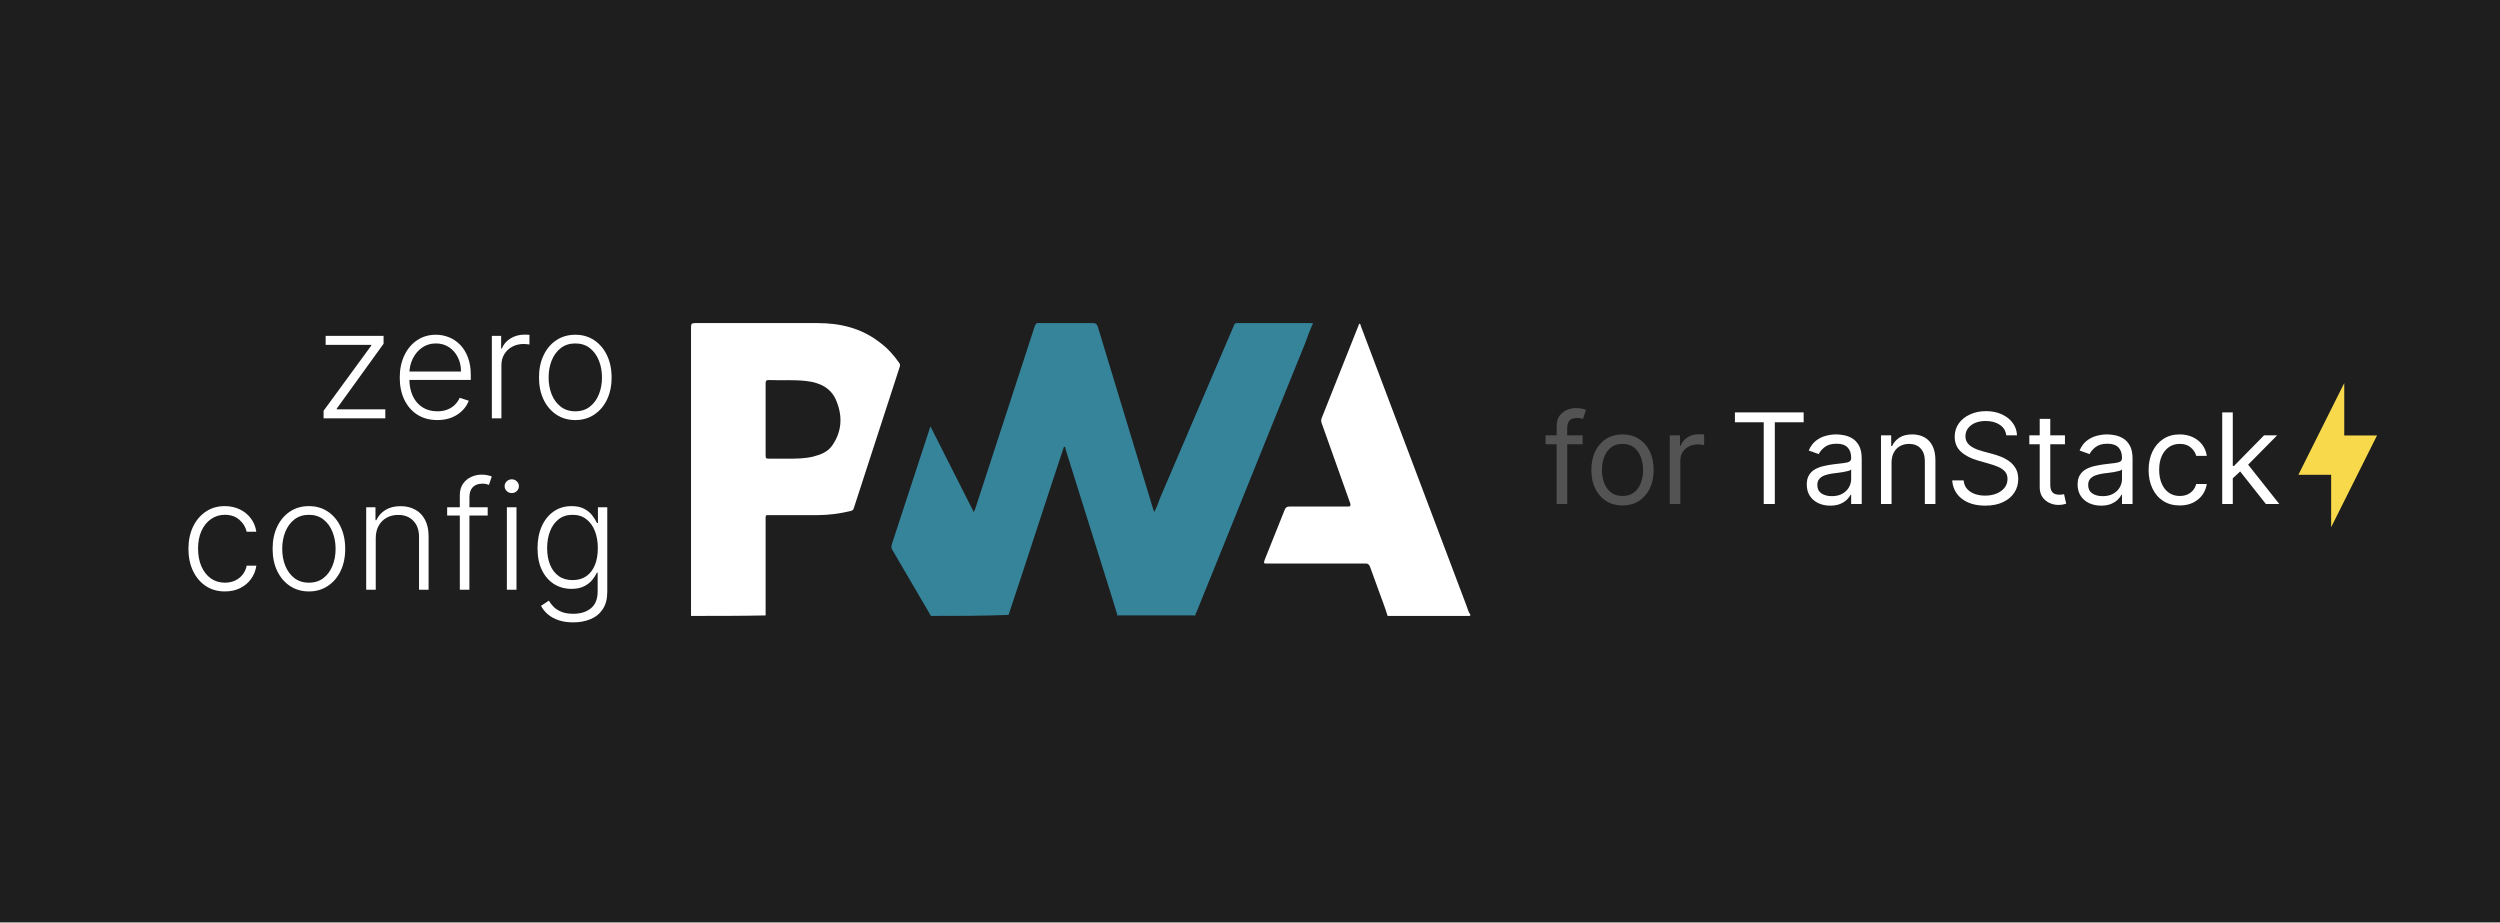
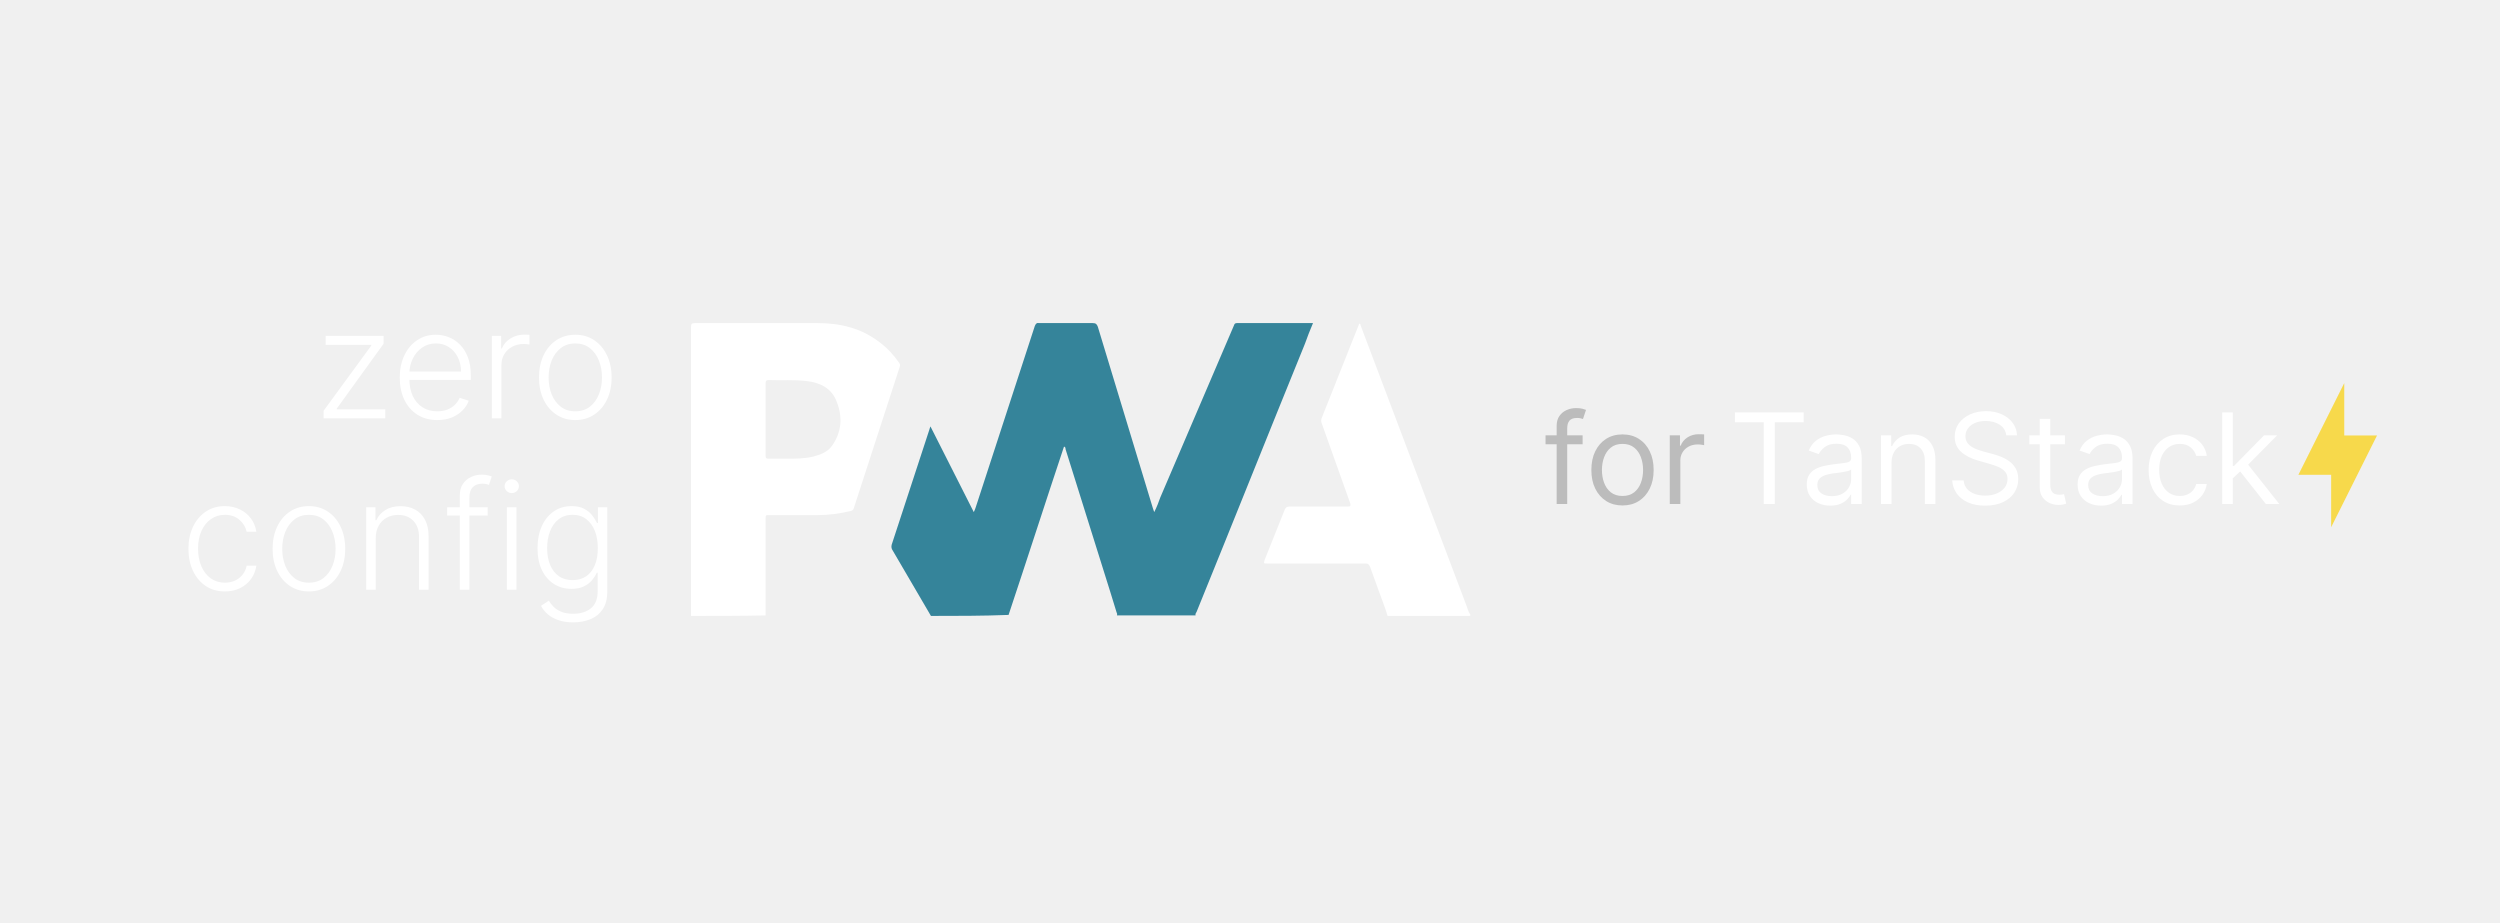
<svg xmlns="http://www.w3.org/2000/svg" width="496" height="183" viewBox="0 0 496 183" fill="none">
-   <rect width="496" height="183" fill="#1E1E1E" />
+   <rect width="496" height="183" fill="transparent" />
  <path d="M184.7 122.2C182.2 117.9 179.6 113.5 177.1 109.2C176.9 108.9 176.8 108.6 176.9 108.1C179.4 100.5 181.9 92.8 184.4 85.2C184.4 85.1 184.5 84.9 184.6 84.6C187.5 90.3 190.3 95.9 193.2 101.6C193.4 101.2 193.5 100.9 193.6 100.6C197.5 88.6 201.4 76.7 205.3 64.7C205.5 64.2 205.7 64 206.2 64.1C209.7 64.1 213.2 64.1 216.8 64.1C217.4 64.1 217.6 64.3 217.8 64.8C221.4 76.7 225 88.5 228.6 100.4C228.7 100.7 228.8 101.1 229 101.6C229.5 100.6 229.9 99.6 230.2 98.7C235.1 87.3 239.9 76 244.8 64.6C244.9 64.3 245 64.1 245.4 64.1C250.4 64.1 255.4 64.1 260.3 64.1C260.3 64.1 260.4 64.1 260.5 64.1C259.9 65.5 259.4 66.8 258.9 68.2C251.7 85.9 244.6 103.7 237.4 121.4C237.3 121.6 237.1 121.8 237.2 122.1C232 122.1 226.8 122.1 221.6 122.1C221.7 121.9 221.6 121.6 221.5 121.4C221.1 120.1 220.7 118.8 220.3 117.5C217.3 108 214.4 98.6 211.4 89.1C211.4 88.9 211.4 88.7 211.1 88.6C207.4 99.7 203.8 110.9 200.1 122C194.9 122.2 189.8 122.2 184.7 122.2Z" fill="#35849A" />
  <path d="M137.1 122.2C137.1 103.1 137.1 84 137.1 64.9C137.1 64.3 137.2 64.1 137.9 64.1C146 64.1 154.1 64.1 162.2 64.1C166.7 64.1 170.9 65.1 174.5 67.9C176 69 177.3 70.4 178.4 72C178.6 72.3 178.6 72.5 178.5 72.8C175.5 82.1 172.4 91.5 169.4 100.8C169.3 101.2 169.1 101.3 168.7 101.4C166.6 101.9 164.4 102.2 162.2 102.2C158.9 102.2 155.7 102.2 152.4 102.2C152 102.2 151.9 102.2 151.9 102.7C151.9 109.1 151.9 115.6 151.9 122V122.1C147 122.2 142 122.2 137.1 122.2ZM151.9 83.1C151.9 85.5 151.9 87.9 151.9 90.4C151.9 90.9 152 91 152.5 91C153.7 91 155 91 156.2 91C157.9 91 159.6 91 161.3 90.6C162.8 90.2 164.2 89.7 165.1 88.4C167 85.7 167.2 82.7 166 79.7C165 77 162.7 75.9 160 75.6C157.5 75.3 155 75.5 152.5 75.4C152 75.4 151.9 75.6 151.9 76C151.9 78.4 151.9 80.8 151.9 83.1Z" fill="white" />
  <path d="M275.3 122.2C274.8 120.5 274.1 118.8 273.5 117.1C272.9 115.5 272.4 114 271.8 112.4C271.6 112 271.4 111.8 271 111.8C264.5 111.8 258 111.8 251.4 111.8C250.7 111.8 250.7 111.8 250.9 111.1C252.2 107.8 253.6 104.4 254.9 101.1C255.1 100.7 255.3 100.5 255.8 100.5C259.7 100.5 263.5 100.5 267.4 100.5C267.9 100.5 268 100.4 267.9 99.9C266 94.6 264.1 89.2 262.2 83.9C262.1 83.6 262.1 83.3 262.2 83C264.7 76.8 267.1 70.6 269.6 64.4C269.6 64.3 269.7 64.3 269.7 64.2C270 64.3 269.9 64.5 270 64.7C277 83.2 284 101.8 291 120.3C291.2 120.8 291.3 121.4 291.7 121.9C291.7 122 291.8 122.2 291.5 122.2C291 122.2 290.5 122.2 290 122.2C285 122.2 280.2 122.2 275.3 122.2Z" fill="white" />
  <path d="M462.5 94.2H456L465.1 76V86.4H471.6L462.5 104.6V94.2Z" fill="#F7D94B" />
  <path d="M313.99 86.364V88.139H306.639V86.364H313.99ZM308.841 100V84.481C308.841 83.7 309.024 83.049 309.391 82.528C309.758 82.008 310.235 81.617 310.821 81.356C311.407 81.096 312.025 80.966 312.676 80.966C313.191 80.966 313.611 81.007 313.937 81.09C314.262 81.173 314.505 81.25 314.665 81.321L314.061 83.132C313.955 83.097 313.807 83.052 313.617 82.999C313.434 82.946 313.191 82.919 312.889 82.919C312.197 82.919 311.697 83.094 311.389 83.443C311.087 83.792 310.936 84.304 310.936 84.979V100H308.841ZM321.905 100.284C320.674 100.284 319.593 99.991 318.664 99.405C317.741 98.819 317.019 97.999 316.498 96.946C315.983 95.892 315.726 94.662 315.726 93.253C315.726 91.832 315.983 90.592 316.498 89.533C317.019 88.474 317.741 87.651 318.664 87.065C319.593 86.479 320.674 86.186 321.905 86.186C323.136 86.186 324.213 86.479 325.136 87.065C326.065 87.651 326.787 88.474 327.302 89.533C327.823 90.592 328.084 91.832 328.084 93.253C328.084 94.662 327.823 95.892 327.302 96.946C326.787 97.999 326.065 98.819 325.136 99.405C324.213 99.991 323.136 100.284 321.905 100.284ZM321.905 98.402C322.84 98.402 323.609 98.162 324.213 97.683C324.817 97.204 325.263 96.573 325.553 95.792C325.843 95.011 325.988 94.164 325.988 93.253C325.988 92.341 325.843 91.492 325.553 90.705C325.263 89.918 324.817 89.281 324.213 88.796C323.609 88.311 322.84 88.068 321.905 88.068C320.97 88.068 320.2 88.311 319.596 88.796C318.993 89.281 318.546 89.918 318.256 90.705C317.966 91.492 317.821 92.341 317.821 93.253C317.821 94.164 317.966 95.011 318.256 95.792C318.546 96.573 318.993 97.204 319.596 97.683C320.2 98.162 320.97 98.402 321.905 98.402ZM331.282 100V86.364H333.306V88.423H333.448C333.697 87.749 334.146 87.201 334.797 86.781C335.449 86.361 336.182 86.151 336.999 86.151C337.153 86.151 337.345 86.153 337.576 86.159C337.807 86.165 337.982 86.174 338.1 86.186V88.317C338.029 88.299 337.866 88.272 337.612 88.237C337.363 88.195 337.1 88.175 336.822 88.175C336.159 88.175 335.567 88.314 335.046 88.592C334.531 88.864 334.123 89.243 333.821 89.728C333.525 90.208 333.377 90.755 333.377 91.371V100H331.282Z" fill="#888888" fill-opacity="0.5" />
  <path d="M344.207 83.771V81.818H357.844V83.771H352.126V100H349.925V83.771H344.207ZM363.115 100.32C362.251 100.32 361.467 100.157 360.762 99.831C360.058 99.5 359.499 99.023 359.084 98.402C358.67 97.775 358.463 97.017 358.463 96.129C358.463 95.348 358.617 94.715 358.925 94.229C359.232 93.738 359.644 93.353 360.159 93.075C360.674 92.797 361.242 92.59 361.863 92.454C362.491 92.312 363.121 92.199 363.754 92.117C364.583 92.01 365.255 91.93 365.769 91.877C366.29 91.818 366.669 91.72 366.906 91.584C367.148 91.448 367.27 91.211 367.27 90.874V90.803C367.27 89.927 367.03 89.246 366.551 88.761C366.077 88.275 365.358 88.033 364.393 88.033C363.393 88.033 362.609 88.252 362.041 88.69C361.473 89.128 361.073 89.595 360.842 90.092L358.854 89.382C359.209 88.553 359.682 87.908 360.274 87.447C360.872 86.979 361.523 86.654 362.227 86.47C362.937 86.281 363.636 86.186 364.322 86.186C364.76 86.186 365.263 86.239 365.832 86.346C366.406 86.447 366.959 86.657 367.492 86.976C368.03 87.296 368.477 87.778 368.832 88.423C369.187 89.068 369.365 89.933 369.365 91.016V100H367.27V98.153H367.163C367.021 98.449 366.784 98.766 366.453 99.103C366.122 99.441 365.681 99.728 365.13 99.965C364.58 100.201 363.908 100.32 363.115 100.32ZM363.435 98.438C364.263 98.438 364.962 98.275 365.53 97.949C366.104 97.624 366.536 97.204 366.826 96.689C367.122 96.174 367.27 95.632 367.27 95.064V93.146C367.181 93.253 366.986 93.35 366.684 93.439C366.388 93.522 366.045 93.596 365.654 93.661C365.269 93.72 364.893 93.774 364.527 93.821C364.166 93.862 363.873 93.898 363.648 93.928C363.103 93.999 362.594 94.114 362.121 94.274C361.653 94.428 361.274 94.662 360.984 94.975C360.7 95.283 360.558 95.703 360.558 96.236C360.558 96.964 360.827 97.514 361.366 97.887C361.911 98.254 362.6 98.438 363.435 98.438ZM375.284 91.797V100H373.189V86.364H375.213V88.494H375.391C375.71 87.802 376.196 87.246 376.847 86.825C377.498 86.399 378.338 86.186 379.368 86.186C380.291 86.186 381.099 86.376 381.792 86.754C382.484 87.127 383.023 87.695 383.407 88.459C383.792 89.216 383.985 90.175 383.985 91.335V100H381.889V91.477C381.889 90.406 381.611 89.572 381.055 88.974C380.499 88.37 379.735 88.068 378.764 88.068C378.096 88.068 377.498 88.213 376.971 88.503C376.45 88.793 376.039 89.216 375.737 89.773C375.435 90.329 375.284 91.004 375.284 91.797ZM398.04 86.364C397.934 85.464 397.502 84.766 396.744 84.269C395.987 83.771 395.057 83.523 393.957 83.523C393.152 83.523 392.447 83.653 391.844 83.913C391.246 84.174 390.778 84.532 390.441 84.988C390.11 85.443 389.944 85.961 389.944 86.541C389.944 87.026 390.059 87.444 390.29 87.793C390.527 88.136 390.829 88.423 391.196 88.654C391.563 88.879 391.947 89.066 392.35 89.213C392.752 89.356 393.122 89.471 393.459 89.56L395.306 90.057C395.78 90.181 396.306 90.353 396.886 90.572C397.472 90.791 398.032 91.09 398.564 91.468C399.103 91.841 399.547 92.321 399.896 92.907C400.245 93.493 400.42 94.212 400.42 95.064C400.42 96.046 400.162 96.934 399.647 97.727C399.138 98.52 398.393 99.151 397.41 99.618C396.434 100.086 395.247 100.32 393.85 100.32C392.548 100.32 391.42 100.109 390.468 99.689C389.521 99.269 388.775 98.683 388.23 97.931C387.692 97.18 387.387 96.307 387.316 95.312H389.589C389.648 95.999 389.879 96.567 390.281 97.017C390.69 97.461 391.204 97.792 391.826 98.011C392.453 98.224 393.128 98.331 393.85 98.331C394.69 98.331 395.445 98.195 396.114 97.923C396.783 97.644 397.312 97.26 397.703 96.769C398.094 96.271 398.289 95.691 398.289 95.028C398.289 94.425 398.12 93.933 397.783 93.555C397.446 93.176 397.002 92.868 396.451 92.631C395.901 92.395 395.306 92.188 394.667 92.01L392.43 91.371C391.009 90.962 389.885 90.379 389.056 89.622C388.227 88.864 387.813 87.873 387.813 86.648C387.813 85.63 388.088 84.742 388.639 83.984C389.195 83.221 389.941 82.629 390.876 82.209C391.817 81.783 392.868 81.57 394.028 81.57C395.199 81.57 396.241 81.78 397.153 82.2C398.064 82.614 398.786 83.182 399.319 83.904C399.857 84.626 400.141 85.446 400.171 86.364H398.04ZM409.686 86.364V88.139H402.619V86.364H409.686ZM404.679 83.097H406.774V96.094C406.774 96.686 406.86 97.129 407.031 97.425C407.209 97.715 407.434 97.911 407.706 98.011C407.984 98.106 408.277 98.153 408.585 98.153C408.816 98.153 409.005 98.142 409.153 98.118C409.301 98.088 409.42 98.065 409.508 98.047L409.934 99.929C409.792 99.982 409.594 100.036 409.34 100.089C409.085 100.148 408.763 100.178 408.372 100.178C407.78 100.178 407.2 100.05 406.632 99.796C406.07 99.541 405.602 99.154 405.229 98.633C404.862 98.112 404.679 97.455 404.679 96.662V83.097ZM416.85 100.32C415.986 100.32 415.202 100.157 414.498 99.831C413.793 99.5 413.234 99.023 412.82 98.402C412.405 97.775 412.198 97.017 412.198 96.129C412.198 95.348 412.352 94.715 412.66 94.229C412.968 93.738 413.379 93.353 413.894 93.075C414.409 92.797 414.977 92.59 415.599 92.454C416.226 92.312 416.856 92.199 417.49 92.117C418.318 92.01 418.99 91.93 419.505 91.877C420.026 91.818 420.404 91.72 420.641 91.584C420.884 91.448 421.005 91.211 421.005 90.874V90.803C421.005 89.927 420.765 89.246 420.286 88.761C419.813 88.275 419.093 88.033 418.129 88.033C417.128 88.033 416.344 88.252 415.776 88.69C415.208 89.128 414.808 89.595 414.578 90.092L412.589 89.382C412.944 88.553 413.418 87.908 414.009 87.447C414.607 86.979 415.258 86.654 415.963 86.47C416.673 86.281 417.371 86.186 418.058 86.186C418.496 86.186 418.999 86.239 419.567 86.346C420.141 86.447 420.694 86.657 421.227 86.976C421.766 87.296 422.213 87.778 422.568 88.423C422.923 89.068 423.1 89.933 423.1 91.016V100H421.005V98.153H420.899C420.757 98.449 420.52 98.766 420.188 99.103C419.857 99.441 419.416 99.728 418.866 99.965C418.315 100.201 417.643 100.32 416.85 100.32ZM417.17 98.438C417.999 98.438 418.697 98.275 419.265 97.949C419.839 97.624 420.271 97.204 420.561 96.689C420.857 96.174 421.005 95.632 421.005 95.064V93.146C420.916 93.253 420.721 93.35 420.419 93.439C420.123 93.522 419.78 93.596 419.389 93.661C419.005 93.72 418.629 93.774 418.262 93.821C417.901 93.862 417.608 93.898 417.383 93.928C416.838 93.999 416.329 94.114 415.856 94.274C415.388 94.428 415.01 94.662 414.72 94.975C414.436 95.283 414.294 95.703 414.294 96.236C414.294 96.964 414.563 97.514 415.101 97.887C415.646 98.254 416.335 98.438 417.17 98.438ZM432.464 100.284C431.186 100.284 430.085 99.982 429.162 99.379C428.238 98.775 427.528 97.943 427.031 96.884C426.534 95.825 426.285 94.614 426.285 93.253C426.285 91.868 426.54 90.646 427.049 89.586C427.564 88.521 428.28 87.689 429.197 87.092C430.12 86.488 431.198 86.186 432.429 86.186C433.388 86.186 434.252 86.364 435.021 86.719C435.79 87.074 436.421 87.571 436.912 88.21C437.403 88.849 437.708 89.595 437.826 90.447H435.731C435.571 89.826 435.216 89.276 434.666 88.796C434.121 88.311 433.388 88.068 432.464 88.068C431.647 88.068 430.931 88.281 430.316 88.707C429.706 89.128 429.23 89.722 428.886 90.492C428.549 91.255 428.38 92.152 428.38 93.182C428.38 94.235 428.546 95.153 428.878 95.934C429.215 96.715 429.688 97.322 430.298 97.754C430.914 98.186 431.636 98.402 432.464 98.402C433.009 98.402 433.503 98.307 433.947 98.118C434.391 97.928 434.767 97.656 435.074 97.301C435.382 96.946 435.601 96.52 435.731 96.023H437.826C437.708 96.828 437.415 97.553 436.948 98.198C436.486 98.837 435.873 99.346 435.11 99.725C434.352 100.098 433.47 100.284 432.464 100.284ZM442.842 95.028L442.807 92.436H443.233L449.199 86.364H451.791L445.435 92.791H445.257L442.842 95.028ZM440.889 100V81.818H442.984V100H440.889ZM449.554 100L444.227 93.253L445.719 91.797L452.217 100H449.554Z" fill="white" />
  <path d="M64.201 83V81.498L73.661 68.565V68.426H64.606V66.636H76.101V68.202L66.811 81.072V81.21H76.442V83H64.201ZM86.768 83.341C85.241 83.341 83.92 82.986 82.805 82.276C81.69 81.558 80.827 80.567 80.216 79.303C79.612 78.032 79.31 76.569 79.31 74.914C79.31 73.266 79.612 71.803 80.216 70.525C80.827 69.239 81.668 68.234 82.741 67.51C83.82 66.778 85.067 66.413 86.48 66.413C87.368 66.413 88.224 66.576 89.048 66.903C89.871 67.222 90.61 67.716 91.263 68.383C91.924 69.044 92.446 69.879 92.829 70.887C93.213 71.888 93.405 73.075 93.405 74.445V75.383H80.621V73.71H91.466C91.466 72.659 91.253 71.715 90.827 70.876C90.408 70.031 89.822 69.364 89.069 68.874C88.323 68.383 87.46 68.138 86.48 68.138C85.443 68.138 84.531 68.415 83.742 68.969C82.954 69.523 82.336 70.255 81.888 71.164C81.448 72.073 81.224 73.067 81.217 74.147V75.148C81.217 76.448 81.441 77.585 81.888 78.558C82.343 79.523 82.986 80.273 83.817 80.805C84.648 81.338 85.631 81.604 86.768 81.604C87.542 81.604 88.22 81.484 88.803 81.242C89.392 81.001 89.886 80.678 90.283 80.273C90.688 79.861 90.994 79.41 91.2 78.92L93 79.506C92.751 80.195 92.343 80.83 91.775 81.413C91.214 81.995 90.511 82.464 89.665 82.819C88.827 83.167 87.862 83.341 86.768 83.341ZM97.584 83V66.636H99.427V69.151H99.565C99.892 68.327 100.46 67.663 101.27 67.158C102.086 66.647 103.01 66.391 104.04 66.391C104.196 66.391 104.37 66.395 104.562 66.402C104.753 66.409 104.913 66.416 105.041 66.423V68.352C104.956 68.337 104.807 68.316 104.594 68.288C104.381 68.259 104.15 68.245 103.901 68.245C103.049 68.245 102.289 68.426 101.621 68.788C100.961 69.144 100.439 69.637 100.055 70.269C99.672 70.901 99.48 71.622 99.48 72.432V83H97.584ZM114.139 83.341C112.726 83.341 111.476 82.982 110.389 82.265C109.309 81.548 108.464 80.557 107.854 79.293C107.243 78.021 106.937 76.555 106.937 74.893C106.937 73.217 107.243 71.743 107.854 70.472C108.464 69.193 109.309 68.199 110.389 67.489C111.476 66.771 112.726 66.413 114.139 66.413C115.552 66.413 116.799 66.771 117.878 67.489C118.958 68.206 119.803 69.2 120.414 70.472C121.032 71.743 121.341 73.217 121.341 74.893C121.341 76.555 121.035 78.021 120.425 79.293C119.814 80.557 118.965 81.548 117.878 82.265C116.799 82.982 115.552 83.341 114.139 83.341ZM114.139 81.604C115.275 81.604 116.238 81.299 117.026 80.688C117.814 80.077 118.411 79.264 118.816 78.249C119.228 77.233 119.434 76.114 119.434 74.893C119.434 73.671 119.228 72.549 118.816 71.526C118.411 70.504 117.814 69.683 117.026 69.065C116.238 68.447 115.275 68.138 114.139 68.138C113.01 68.138 112.047 68.447 111.252 69.065C110.464 69.683 109.863 70.504 109.452 71.526C109.047 72.549 108.844 73.671 108.844 74.893C108.844 76.114 109.047 77.233 109.452 78.249C109.863 79.264 110.464 80.077 111.252 80.688C112.04 81.299 113.003 81.604 114.139 81.604ZM44.62 117.341C43.157 117.341 41.882 116.975 40.796 116.244C39.716 115.512 38.878 114.511 38.281 113.239C37.685 111.968 37.386 110.519 37.386 108.893C37.386 107.252 37.688 105.793 38.292 104.514C38.903 103.236 39.748 102.234 40.828 101.51C41.907 100.778 43.161 100.413 44.588 100.413C45.682 100.413 46.673 100.626 47.56 101.052C48.448 101.471 49.18 102.064 49.755 102.831C50.337 103.591 50.703 104.479 50.852 105.494H48.935C48.736 104.571 48.257 103.783 47.497 103.129C46.744 102.469 45.785 102.138 44.62 102.138C43.576 102.138 42.653 102.423 41.85 102.991C41.048 103.552 40.419 104.337 39.965 105.345C39.517 106.347 39.294 107.508 39.294 108.829C39.294 110.157 39.514 111.332 39.954 112.355C40.394 113.371 41.012 114.166 41.808 114.741C42.61 115.317 43.548 115.604 44.62 115.604C45.345 115.604 46.005 115.469 46.602 115.2C47.205 114.923 47.71 114.532 48.114 114.028C48.526 113.523 48.803 112.923 48.946 112.227H50.863C50.721 113.214 50.37 114.095 49.808 114.869C49.254 115.636 48.534 116.24 47.646 116.68C46.765 117.121 45.757 117.341 44.62 117.341ZM61.288 117.341C59.874 117.341 58.624 116.982 57.538 116.265C56.458 115.548 55.613 114.557 55.002 113.293C54.391 112.021 54.086 110.555 54.086 108.893C54.086 107.217 54.391 105.743 55.002 104.472C55.613 103.193 56.458 102.199 57.538 101.489C58.624 100.771 59.874 100.413 61.288 100.413C62.701 100.413 63.947 100.771 65.027 101.489C66.106 102.206 66.951 103.2 67.562 104.472C68.18 105.743 68.489 107.217 68.489 108.893C68.489 110.555 68.184 112.021 67.573 113.293C66.962 114.557 66.114 115.548 65.027 116.265C63.947 116.982 62.701 117.341 61.288 117.341ZM61.288 115.604C62.424 115.604 63.386 115.299 64.174 114.688C64.963 114.077 65.559 113.264 65.964 112.249C66.376 111.233 66.582 110.114 66.582 108.893C66.582 107.671 66.376 106.549 65.964 105.526C65.559 104.504 64.963 103.683 64.174 103.065C63.386 102.447 62.424 102.138 61.288 102.138C60.158 102.138 59.196 102.447 58.4 103.065C57.612 103.683 57.012 104.504 56.6 105.526C56.195 106.549 55.993 107.671 55.993 108.893C55.993 110.114 56.195 111.233 56.6 112.249C57.012 113.264 57.612 114.077 58.4 114.688C59.189 115.299 60.151 115.604 61.288 115.604ZM74.548 106.773V117H72.652V100.636H74.495V103.204H74.665C75.049 102.366 75.646 101.695 76.455 101.19C77.272 100.679 78.281 100.423 79.481 100.423C80.582 100.423 81.548 100.654 82.379 101.116C83.217 101.57 83.867 102.241 84.328 103.129C84.797 104.017 85.031 105.107 85.031 106.4V117H83.135V106.517C83.135 105.175 82.758 104.113 82.006 103.332C81.26 102.55 80.258 102.16 79.001 102.16C78.142 102.16 77.379 102.344 76.711 102.714C76.043 103.083 75.514 103.616 75.124 104.312C74.74 105.001 74.548 105.821 74.548 106.773ZM96.758 100.636V102.288H88.715V100.636H96.758ZM91.229 117V98.239C91.229 97.359 91.431 96.617 91.836 96.013C92.248 95.409 92.784 94.951 93.445 94.638C94.105 94.326 94.805 94.17 95.543 94.17C96.041 94.17 96.453 94.212 96.779 94.298C97.113 94.376 97.376 94.454 97.568 94.532L97.014 96.194C96.872 96.151 96.698 96.102 96.492 96.045C96.286 95.988 96.026 95.96 95.714 95.96C94.89 95.96 94.254 96.19 93.807 96.652C93.36 97.114 93.136 97.774 93.136 98.633L93.125 117H91.229ZM100.564 117V100.636H102.471V117H100.564ZM101.533 97.824C101.143 97.824 100.809 97.692 100.532 97.43C100.255 97.16 100.116 96.837 100.116 96.46C100.116 96.084 100.255 95.764 100.532 95.501C100.809 95.231 101.143 95.097 101.533 95.097C101.924 95.097 102.258 95.231 102.535 95.501C102.812 95.764 102.95 96.084 102.95 96.46C102.95 96.837 102.812 97.16 102.535 97.43C102.258 97.692 101.924 97.824 101.533 97.824ZM113.729 123.477C112.614 123.477 111.637 123.332 110.799 123.04C109.961 122.756 109.254 122.366 108.679 121.869C108.104 121.371 107.656 120.814 107.337 120.196L108.892 119.173C109.127 119.585 109.439 119.99 109.83 120.388C110.227 120.786 110.742 121.116 111.374 121.379C112.014 121.641 112.798 121.773 113.729 121.773C115.178 121.773 116.346 121.411 117.234 120.686C118.129 119.962 118.576 118.836 118.576 117.309V113.623H118.406C118.186 114.12 117.869 114.617 117.458 115.114C117.046 115.604 116.506 116.013 115.838 116.339C115.178 116.666 114.357 116.83 113.377 116.83C112.07 116.83 110.909 116.506 109.894 115.86C108.885 115.214 108.09 114.29 107.507 113.09C106.932 111.883 106.644 110.445 106.644 108.776C106.644 107.121 106.925 105.665 107.486 104.408C108.054 103.151 108.846 102.17 109.862 101.467C110.877 100.764 112.06 100.413 113.409 100.413C114.411 100.413 115.242 100.59 115.902 100.945C116.563 101.293 117.092 101.727 117.49 102.245C117.894 102.763 118.21 103.268 118.438 103.758H118.629V100.636H120.483V117.426C120.483 118.811 120.188 119.951 119.599 120.846C119.009 121.741 118.207 122.401 117.191 122.827C116.176 123.261 115.021 123.477 113.729 123.477ZM113.601 115.093C114.652 115.093 115.551 114.841 116.296 114.337C117.042 113.825 117.614 113.094 118.012 112.142C118.409 111.19 118.608 110.058 118.608 108.744C118.608 107.465 118.413 106.332 118.022 105.345C117.632 104.351 117.063 103.57 116.318 103.001C115.579 102.426 114.673 102.138 113.601 102.138C112.507 102.138 111.584 102.433 110.831 103.023C110.078 103.612 109.51 104.408 109.127 105.409C108.743 106.403 108.551 107.515 108.551 108.744C108.551 109.994 108.747 111.098 109.137 112.057C109.528 113.009 110.1 113.754 110.852 114.294C111.605 114.827 112.521 115.093 113.601 115.093Z" fill="white" />
</svg>
